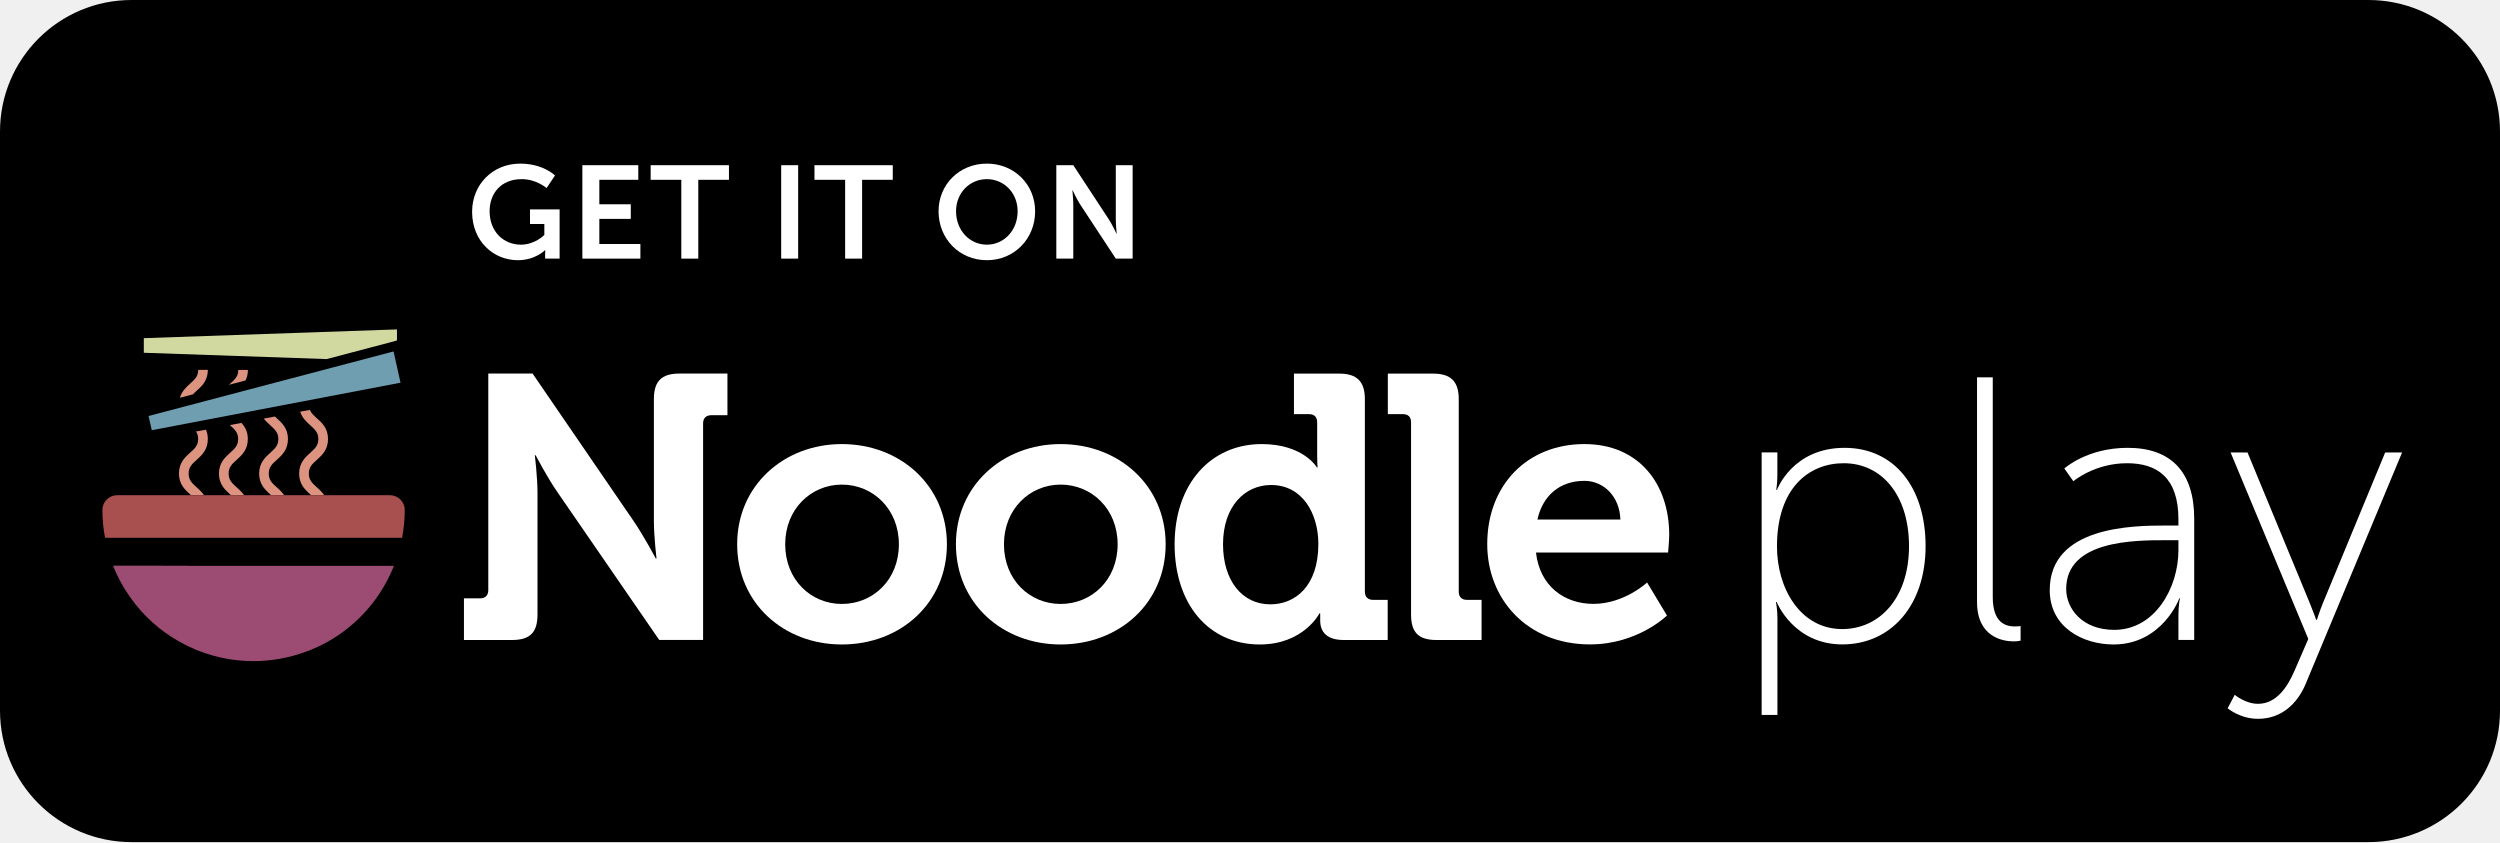
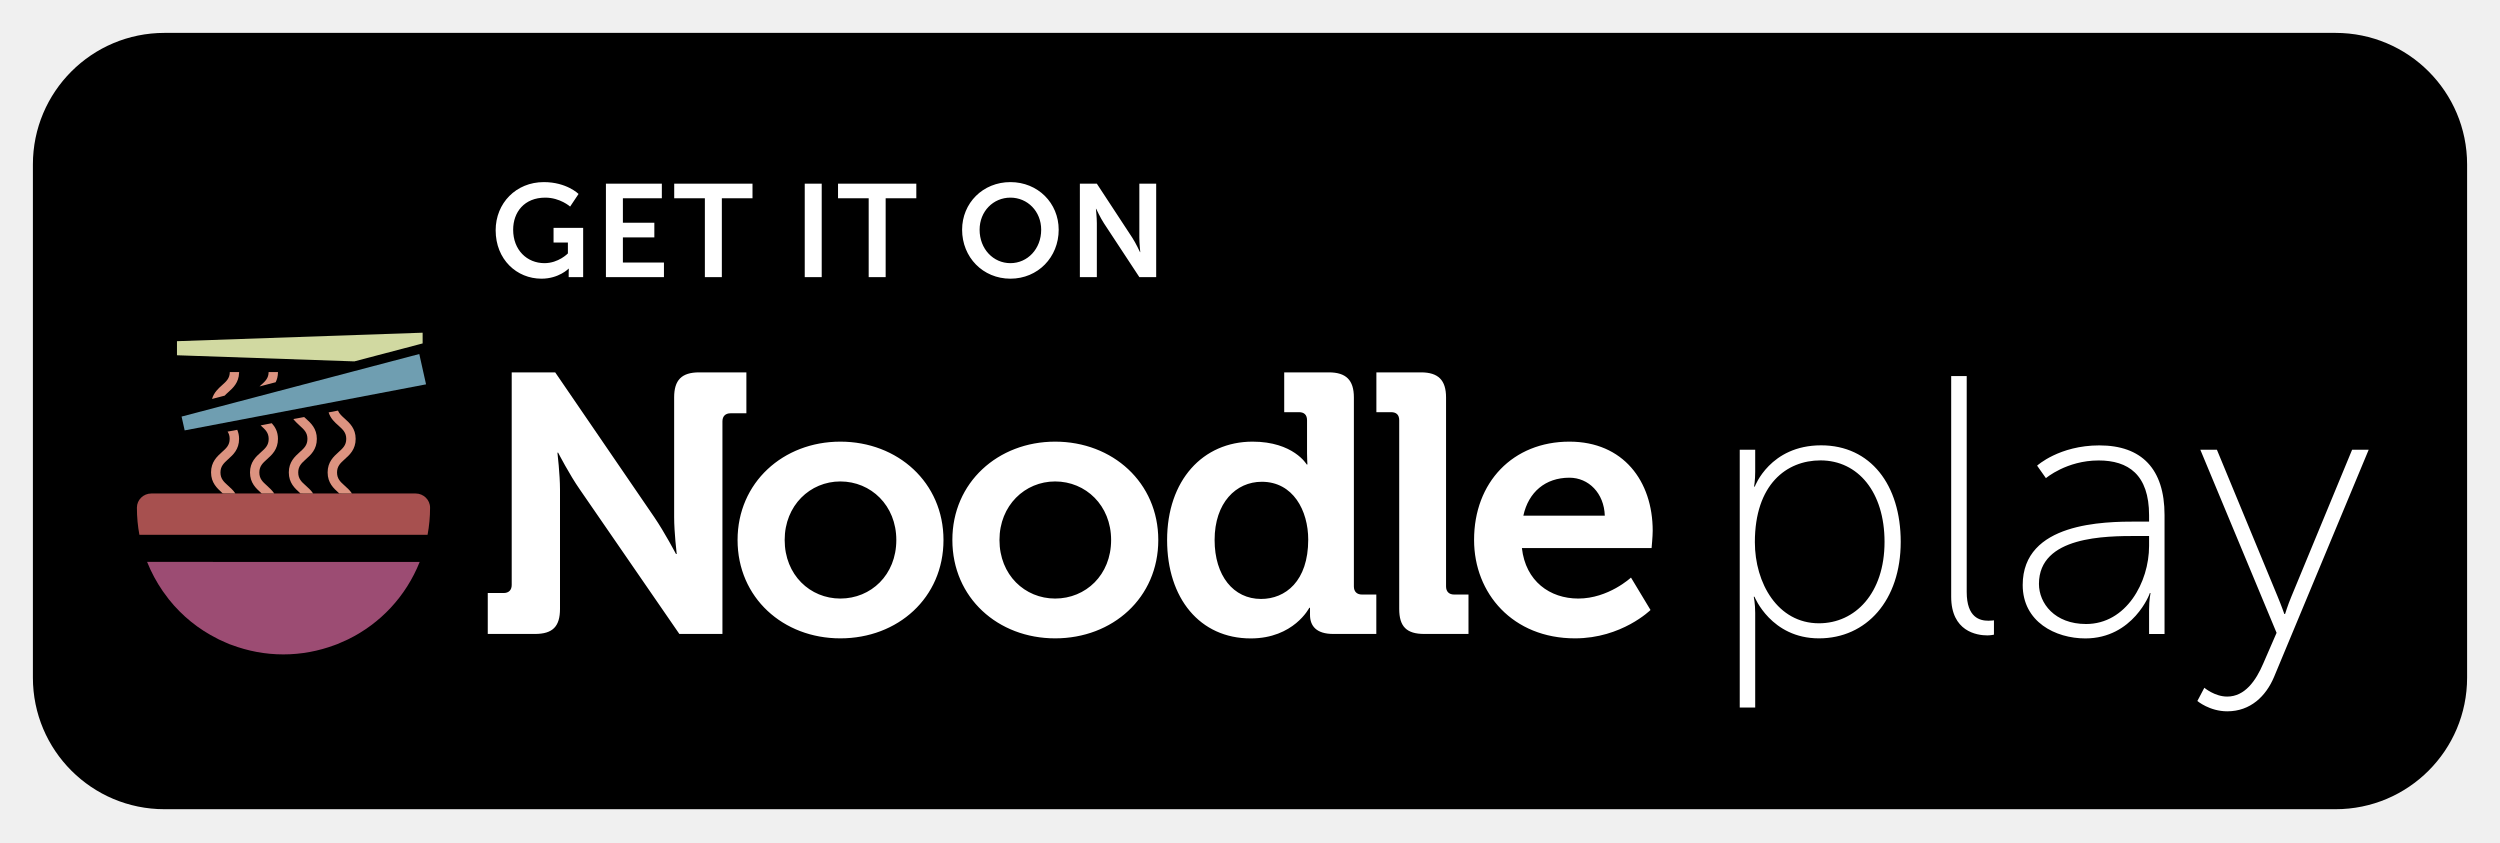
<svg xmlns="http://www.w3.org/2000/svg" width="380" height="128" viewBox="0 0 380 128">
-   <path d="M20,0h340c11.05,0,20,8.95,20,20v88c0,11.05-8.95,20-20,20H20c-11.05,0-20-8.95-20-20V20C0,8.95,8.95,0,20,0z" />
-   <path fill="#9C4C73" d="M28.63,85.99L17.2,85.98c0,0,0,0,0,0.01h-0.02c0.65,1.63,1.47,3.16,2.46,4.58c0.1,0.15,0.22,0.29,0.32,0.44c0.21,0.29,0.42,0.58,0.64,0.86c2.07,2.6,4.67,4.69,7.61,6.16c0.08,0.04,0.15,0.08,0.22,0.12c0.3,0.15,0.61,0.28,0.91,0.41c0.23,0.1,0.46,0.21,0.7,0.31c0.13,0.05,0.26,0.09,0.38,0.14c2.52,0.95,5.25,1.48,8.1,1.48c2.82,0,5.52-0.52,8.02-1.45c0.16-0.06,0.32-0.11,0.47-0.17c0.2-0.08,0.39-0.17,0.59-0.25c0.35-0.15,0.7-0.3,1.04-0.46c0.02-0.01,0.04-0.02,0.06-0.03c4.98-2.45,9.01-6.68,11.17-12.1h-0.01c0,0,0-0.01,0.01-0.02H28.63z" />
-   <path fill="#DC9380" d="M49.28,75.27C49.27,75.26,49.27,75.26,49.28,75.27c-0.33-0.49-0.75-0.87-1.12-1.2c-0.68-0.61-1.22-1.1-1.22-2.08c0-1,0.54-1.48,1.22-2.09c0.76-0.68,1.7-1.53,1.7-3.17c0-1.64-0.94-2.48-1.7-3.16c-0.46-0.42-0.86-0.77-1.07-1.27l-1.29,0.25l-0.15,0.03c0,0,0,0,0,0l-0.02,0c0.3,0.96,0.97,1.56,1.54,2.07c0.68,0.62,1.22,1.1,1.22,2.08c0,0.99-0.54,1.48-1.22,2.08c-0.76,0.69-1.7,1.53-1.7,3.18c0,1.64,0.94,2.48,1.7,3.17c0.04,0.03,0.07,0.06,0.1,0.09c0,0.01,0.01,0.01,0.01,0.02" />
-   <path fill="#DC9380" d="M43.19,75.27C43.19,75.26,43.19,75.26,43.19,75.27c-0.33-0.49-0.75-0.87-1.12-1.2c-0.69-0.61-1.22-1.1-1.22-2.08c0-1,0.53-1.48,1.22-2.09c0.76-0.68,1.7-1.53,1.7-3.17c0-1.64-0.95-2.48-1.7-3.16c-0.1-0.09-0.2-0.17-0.28-0.26l-1.16,0.22l-0.52,0.09c0,0,0,0,0.01,0.01l-0.02,0c0.31,0.4,0.67,0.72,0.99,1.02c0.68,0.62,1.22,1.1,1.22,2.08c0,0.99-0.54,1.48-1.22,2.08c-0.76,0.69-1.7,1.53-1.7,3.18c0,1.64,0.94,2.48,1.7,3.17c0.04,0.03,0.07,0.06,0.1,0.09c0,0.01,0.01,0.01,0.01,0.02" />
-   <path fill="#DC9380" d="M37.1,75.27C37.1,75.26,37.1,75.26,37.1,75.27c-0.34-0.49-0.75-0.87-1.13-1.2c-0.68-0.61-1.22-1.1-1.22-2.08c0-1,0.54-1.48,1.22-2.09c0.76-0.68,1.7-1.53,1.7-3.17c0-1.12-0.45-1.88-0.97-2.45l-1.75,0.33c0.01,0.01,0.03,0.02,0.04,0.04c0.68,0.62,1.21,1.1,1.21,2.08c0,1-0.53,1.48-1.21,2.08c-0.76,0.69-1.71,1.53-1.71,3.18c0,1.64,0.95,2.48,1.71,3.17c0.04,0.03,0.07,0.06,0.1,0.09c0,0.01,0.01,0.01,0.01,0.02" />
-   <path fill="#DC9380" d="M31.01,75.27C31.01,75.26,31.01,75.26,31.01,75.27c-0.33-0.49-0.75-0.87-1.12-1.2c-0.68-0.61-1.22-1.1-1.22-2.08c0-0.99,0.54-1.48,1.22-2.09c0.76-0.68,1.7-1.53,1.7-3.17c0-0.56-0.11-1.02-0.29-1.42l-1.08,0.2l-0.41,0.07c0,0,0,0,0,0l-0.02,0c0.2,0.31,0.33,0.67,0.33,1.14c0,1-0.54,1.48-1.22,2.08c-0.76,0.69-1.7,1.53-1.7,3.18c0,1.64,0.94,2.48,1.7,3.17c0.04,0.03,0.07,0.06,0.1,0.09c0,0.01,0.01,0.01,0.01,0.02" />
-   <path fill="#A7504F" d="M17.82,75.27c-1.23,0-2.25,0.99-2.25,2.22v0.02c0,1.45,0.13,2.87,0.4,4.24h45.15c0.26-1.38,0.4-2.79,0.4-4.24v-0.02c0-1.23-1.03-2.22-2.25-2.22" />
-   <path fill="#DC9380" d="M30.13,56.23c0,0.98-0.54,1.46-1.22,2.07c-0.58,0.53-1.28,1.15-1.56,2.16l1.97-0.52h0.01c0.16-0.18,0.36-0.36,0.57-0.55c0.74-0.66,1.64-1.48,1.69-3.03c0-0.04,0.01-0.08,0.01-0.12h0c0-0.01,0-0.01,0-0.02H30.13z" />
-   <path fill="#DC9380" d="M36.22,56.23c0,0.98-0.53,1.46-1.21,2.07c-0.07,0.06-0.14,0.12-0.21,0.19l2.52-0.66c0.21-0.42,0.35-0.92,0.36-1.53c0-0.02,0-0.03,0-0.05h0c0-0.01,0-0.01,0-0.02H36.22z" />
-   <polygon fill="#D1D9A1" points="59.44,52 60.34,51.75 60.34,50.15 60.34,50.09 60.34,50.09 60.34,50.07 21.86,51.4 21.86,53.62 49.65,54.58" />
-   <path fill="#6F9EB1" d="M60.88,58.17l-1.06-4.75l-37.24,9.81l0.49,2.16" />
-   <path fill="#FFFFFF" d="M79.08,24.87c3.48,0,5.28,1.8,5.28,1.8l-1.28,1.92c0,0-1.52-1.36-3.78-1.36c-3.18,0-4.88,2.2-4.88,4.88c0,3.08,2.1,5.08,4.76,5.08c2.14,0,3.56-1.48,3.56-1.48v-1.66h-2.18v-2.22h4.5v7.48h-2.2v-0.68c0-0.3,0.02-0.6,0.02-0.6h-0.04c0,0-1.48,1.52-4.12,1.52c-3.74,0-6.96-2.9-6.96-7.36C71.76,28.07,74.86,24.87,79.08,24.87z" />
-   <path fill="#FFFFFF" d="M88.52,25.11h8.5v2.22H91.1v3.72h4.78v2.22H91.1v3.82h6.24v2.22h-8.82V25.11z" />
-   <path fill="#FFFFFF" d="M103.56,27.33H98.9v-2.22h11.9v2.22h-4.66v11.98h-2.58V27.33z" />
-   <path fill="#FFFFFF" d="M118.74,25.11h2.58v14.2h-2.58V25.11z" />
-   <path fill="#FFFFFF" d="M128.46,27.33h-4.66v-2.22h11.9v2.22h-4.66v11.98h-2.58V27.33z" />
-   <path fill="#FFFFFF" d="M150,24.87c4.18,0,7.34,3.18,7.34,7.24c0,4.18-3.16,7.44-7.34,7.44c-4.18,0-7.34-3.26-7.34-7.44C142.66,28.05,145.82,24.87,150,24.87z M150,37.19c2.6,0,4.68-2.16,4.68-5.08c0-2.8-2.08-4.88-4.68-4.88s-4.68,2.08-4.68,4.88C145.32,35.03,147.4,37.19,150,37.19z" />
-   <path fill="#FFFFFF" d="M160.56,25.11h2.58l5.38,8.2c0.54,0.82,1.18,2.2,1.18,2.2h0.04c0,0-0.14-1.36-0.14-2.2v-8.2h2.56v14.2h-2.56l-5.38-8.18c-0.54-0.82-1.18-2.2-1.18-2.2H163c0,0,0.14,1.36,0.14,2.2v8.18h-2.58V25.11z" />
-   <path fill="#FFFFFF" d="M70.52,90.95h2.45c0.8,0,1.25-0.46,1.25-1.25V56.78h6.73L96.31,79.2c1.6,2.34,3.37,5.7,3.37,5.7h0.11c0,0-0.4-3.37-0.4-5.7V60.66c0-2.68,1.14-3.88,3.88-3.88h7.3v6.33h-2.45c-0.8,0-1.25,0.46-1.25,1.25v32.91h-6.67l-15.4-22.36c-1.6-2.28-3.37-5.7-3.37-5.7H81.3c0,0,0.4,3.37,0.4,5.7V93.4c0,2.74-1.14,3.88-3.88,3.88h-7.3V90.95z" />
-   <path fill="#FFFFFF" d="M127.96,67.5c8.9,0,15.97,6.33,15.97,15.23c0,8.96-7.07,15.23-15.97,15.23c-8.84,0-15.91-6.27-15.91-15.23C112.04,73.84,119.12,67.5,127.96,67.5z M127.96,91.8c4.73,0,8.67-3.65,8.67-9.07c0-5.36-3.94-9.07-8.67-9.07c-4.68,0-8.61,3.71-8.61,9.07C119.35,88.15,123.28,91.8,127.96,91.8z" />
-   <path fill="#FFFFFF" d="M161.21,67.5c8.9,0,15.97,6.33,15.97,15.23c0,8.96-7.07,15.23-15.97,15.23c-8.84,0-15.91-6.27-15.91-15.23C145.29,73.84,152.37,67.5,161.21,67.5z M161.21,91.8c4.73,0,8.67-3.65,8.67-9.07c0-5.36-3.94-9.07-8.67-9.07c-4.68,0-8.61,3.71-8.61,9.07C152.6,88.15,156.53,91.8,161.21,91.8z" />
-   <path fill="#FFFFFF" d="M191.78,67.5c6.33,0,8.38,3.54,8.38,3.54h0.11c0,0-0.06-0.74-0.06-1.71V64.2c0-0.86-0.46-1.25-1.25-1.25h-2.28v-6.16h6.9c2.68,0,3.88,1.2,3.88,3.88v29.26c0,0.8,0.46,1.25,1.25,1.25h2.22v6.1h-6.67c-2.62,0-3.59-1.25-3.59-2.97c0-0.63,0-1.08,0-1.08h-0.11c0,0-2.4,4.73-9.07,4.73c-7.87,0-12.95-6.22-12.95-15.23C178.55,73.49,184.08,67.5,191.78,67.5z M200.39,82.68c0-4.51-2.34-8.96-7.19-8.96c-3.99,0-7.3,3.25-7.3,9.01c0,5.53,2.91,9.13,7.19,9.13C196.85,91.86,200.39,89.12,200.39,82.68z" />
-   <path fill="#FFFFFF" d="M214.48,64.2c0-0.86-0.46-1.25-1.25-1.25h-2.28v-6.16h6.9c2.68,0,3.88,1.2,3.88,3.88v29.26c0,0.8,0.46,1.25,1.25,1.25h2.22v6.1h-6.84c-2.74,0-3.88-1.14-3.88-3.88V64.2z" />
-   <path fill="#FFFFFF" d="M240.83,67.5c8.33,0,12.89,6.1,12.89,13.8c0,0.86-0.17,2.68-0.17,2.68h-20.08c0.57,5.13,4.33,7.81,8.73,7.81c4.68,0,8.16-3.25,8.16-3.25l3.02,5.02c0,0-4.45,4.39-11.69,4.39c-9.64,0-15.63-6.96-15.63-15.23C226.05,73.78,232.1,67.5,240.83,67.5z M246.3,78.97c-0.11-3.48-2.51-5.88-5.48-5.88c-3.71,0-6.33,2.22-7.13,5.88H246.3z" />
-   <path fill="#FFFFFF" d="M267.76,68.76h2.4v3.42c0,1.31-0.17,2.28-0.17,2.28h0.11c0,0,2.34-6.39,10.27-6.39c7.64,0,12.32,6.1,12.32,14.94c0,9.07-5.3,14.94-12.66,14.94c-7.42,0-9.98-6.45-9.98-6.45h-0.11c0,0,0.23,1.03,0.23,2.51v14.66h-2.4V68.76z M280.02,95.62c5.59,0,10.15-4.62,10.15-12.61c0-7.7-4.11-12.6-9.92-12.6c-5.25,0-10.15,3.71-10.15,12.66C270.1,89.41,273.64,95.62,280.02,95.62z" />
-   <path fill="#FFFFFF" d="M300.5,57.35h2.4v33.42c0,3.99,2.05,4.45,3.37,4.45c0.46,0,0.86-0.06,0.86-0.06v2.22c0,0-0.51,0.11-1.03,0.11c-1.65,0-5.59-0.63-5.59-5.99V57.35z" />
-   <path fill="#FFFFFF" d="M329.24,79.88h1.88v-0.97c0-6.33-3.25-8.5-7.81-8.5c-4.96,0-8.16,2.74-8.16,2.74l-1.37-1.94c0,0,3.42-3.14,9.64-3.14c6.56,0,10.1,3.65,10.1,10.78v18.42h-2.4v-3.76c0-1.54,0.23-2.57,0.23-2.57h-0.11c0.06,0-2.57,7.02-9.98,7.02c-4.62,0-9.7-2.57-9.7-8.27C311.56,80,324.17,79.88,329.24,79.88z M321.37,95.74c6.22,0,9.75-6.45,9.75-12.09v-1.54h-1.83c-4.85,0-15.23,0-15.23,7.42C314.07,92.54,316.52,95.74,321.37,95.74z" />
-   <path fill="#FFFFFF" d="M339.68,105.61c0,0,1.6,1.37,3.54,1.37c2.74,0,4.45-2.45,5.59-5.13l2.05-4.73l-11.81-28.35h2.57l9.41,22.76c0.57,1.37,1.03,2.68,1.03,2.68h0.11c0,0,0.4-1.31,0.97-2.68l9.41-22.76h2.57l-14.66,35.19c-1.25,2.97-3.65,5.3-7.24,5.3c-2.74,0-4.62-1.6-4.62-1.6L339.68,105.61z" />
+   <path d="M25 5h330c11.05 0 20 8.95 20 20v78c0 11.05-8.95 20-20 20h-330c-11.05 0-20-8.95-20-20v-78c0-11.05 8.95-20 20-20z" />
+   <path fill="#9C4C73" d="M33.47 85.41l-11.09-.01v.01h-.02c.63 1.58 1.43 3.06 2.38 4.44l.31.42c.2.28.41.57.62.84 2.01 2.52 4.53 4.55 7.38 5.97l.22.12c.29.14.59.27.89.4l.68.3.37.13c2.45.92 5.09 1.44 7.86 1.44 2.74 0 5.36-.51 7.78-1.41l.46-.17.57-.25c.34-.14.68-.29 1.01-.45l.06-.03c4.84-2.38 8.74-6.48 10.84-11.74h-.01l.01-.01h-30.32z" />
+   <path fill="#A7504F" d="M63.18 75.01c1.19 0 2.19.96 2.19 2.15v.02c0 1.41-.13 2.78-.38 4.11h-43.8c-.25-1.33-.38-2.71-.38-4.11v-.02c0-1.19.99-2.15 2.19-2.15h40.18z" />
+   <path fill="#DC9380" d="M53.5 75.01c-.32-.48-.72-.84-1.09-1.17-.66-.59-1.18-1.06-1.18-2.02 0-.97.52-1.43 1.18-2.03.74-.66 1.65-1.48 1.65-3.08 0-1.59-.92-2.41-1.65-3.07-.45-.4-.84-.75-1.04-1.23l-1.25.24-.15.03h-.02c.29.94.94 1.52 1.5 2.01.66.6 1.18 1.06 1.18 2.02s-.52 1.43-1.18 2.02c-.74.67-1.65 1.49-1.65 3.08s.91 2.41 1.65 3.08l.1.09.01.02M47.6 75.01c-.32-.48-.73-.84-1.09-1.17-.67-.59-1.18-1.06-1.18-2.02 0-.97.52-1.43 1.18-2.03.74-.66 1.65-1.48 1.65-3.08 0-1.59-.92-2.41-1.65-3.07l-.28-.25-1.12.21-.5.09v.01h-.02c.3.39.65.7.96.99.66.6 1.18 1.06 1.18 2.02s-.52 1.43-1.18 2.02c-.74.67-1.65 1.49-1.65 3.08s.91 2.41 1.65 3.08l.1.09.01.02M41.69 75.01c-.33-.48-.73-.84-1.09-1.17-.66-.59-1.18-1.06-1.18-2.02 0-.97.52-1.43 1.18-2.03.74-.66 1.65-1.48 1.65-3.08 0-1.09-.43-1.82-.94-2.38l-1.69.33.04.04c.66.6 1.18 1.06 1.18 2.02 0 .97-.52 1.43-1.18 2.02-.74.66-1.66 1.48-1.66 3.08 0 1.59.92 2.41 1.66 3.08l.1.09.01.02M35.78 75.01c-.32-.48-.72-.84-1.09-1.17-.66-.59-1.18-1.06-1.18-2.02s.52-1.43 1.18-2.03c.74-.66 1.65-1.48 1.65-3.08 0-.54-.11-.99-.28-1.38l-1.05.2-.4.07h-.02c.2.3.32.64.32 1.1 0 .97-.52 1.43-1.18 2.02-.74.67-1.65 1.49-1.65 3.08s.92 2.41 1.65 3.08l.1.09.01.02" />
+   <path fill="#DC9380" d="M34.93 56.54c0 .95-.52 1.42-1.18 2.01-.57.51-1.24 1.11-1.52 2.09l1.91-.5h.01c.16-.18.35-.35.55-.53.72-.64 1.59-1.44 1.64-2.93l.01-.12v-.01h-1.42zM40.83 56.54c0 .95-.52 1.42-1.18 2.01l-.2.19 2.45-.64c.21-.41.34-.9.35-1.49v-.06h-1.42z" />
+   <path fill="#D1D9A1" d="M63.37 52.43l.87-.23v-1.63l-37.34 1.29v2.14l26.96.93z" />
+   <path fill="#6F9EB1" d="M64.76 58.42l-1.03-4.61-36.13 9.51.47 2.1" />
+   <path fill="#fff" d="M82.66 27.68c3.48 0 5.28 1.8 5.28 1.8l-1.28 1.92s-1.52-1.36-3.78-1.36c-3.18 0-4.88 2.2-4.88 4.88 0 3.08 2.1 5.08 4.76 5.08 2.14 0 3.56-1.48 3.56-1.48v-1.66h-2.18v-2.22h4.5v7.48h-2.2v-.68c0-.3.02-.6.02-.6h-.04s-1.48 1.52-4.12 1.52c-3.74 0-6.96-2.9-6.96-7.36 0-4.12 3.1-7.32 7.32-7.32zM92.1 27.92h8.5v2.22h-5.92v3.72h4.78v2.22h-4.78v3.82h6.24v2.22h-8.82v-14.2zM107.14 30.14h-4.66v-2.22h11.9v2.22h-4.66v11.98h-2.58v-11.98zM122.32 27.92h2.58v14.2h-2.58v-14.2zM132.04 30.14h-4.66v-2.22h11.9v2.22h-4.66v11.98h-2.58v-11.98zM153.58 27.68c4.18 0 7.34 3.18 7.34 7.24 0 4.18-3.16 7.44-7.34 7.44s-7.34-3.26-7.34-7.44c0-4.06 3.16-7.24 7.34-7.24zm0 12.32c2.6 0 4.68-2.16 4.68-5.08 0-2.8-2.08-4.88-4.68-4.88s-4.68 2.08-4.68 4.88c0 2.92 2.08 5.08 4.68 5.08zM164.14 27.92h2.58l5.38 8.2c.54.82 1.18 2.2 1.18 2.2h.04s-.14-1.36-.14-2.2v-8.2h2.56v14.2h-2.56l-5.38-8.18c-.54-.82-1.18-2.2-1.18-2.2h-.04s.14 1.36.14 2.2v8.18h-2.58v-14.2zM74.14 90.14h2.41c.78 0 1.23-.45 1.23-1.23v-32.31h6.61l15.06 22.01c1.57 2.3 3.3 5.6 3.3 5.6h.11s-.39-3.3-.39-5.6v-18.2c0-2.63 1.12-3.81 3.81-3.81h7.17v6.22h-2.41c-.78 0-1.23.45-1.23 1.23v32.31h-6.55l-15.12-21.95c-1.57-2.24-3.3-5.6-3.3-5.6h-.11s.39 3.3.39 5.6v18.14c0 2.69-1.12 3.81-3.81 3.81h-7.17v-6.22zM127.73 67.13c8.74 0 15.68 6.22 15.68 14.95 0 8.79-6.94 14.95-15.68 14.95-8.68 0-15.62-6.16-15.62-14.95 0-8.74 6.94-14.95 15.62-14.95zm0 23.85c4.65 0 8.51-3.58 8.51-8.9 0-5.26-3.86-8.9-8.51-8.9-4.59 0-8.46 3.64-8.46 8.9 0 5.32 3.87 8.9 8.46 8.9zM160.38 67.13c8.74 0 15.68 6.22 15.68 14.95 0 8.79-6.94 14.95-15.68 14.95-8.68 0-15.62-6.16-15.62-14.95-.01-8.74 6.94-14.95 15.62-14.95zm0 23.85c4.65 0 8.51-3.58 8.51-8.9 0-5.26-3.86-8.9-8.51-8.9-4.59 0-8.46 3.64-8.46 8.9 0 5.32 3.86 8.9 8.46 8.9zM190.39 67.13c6.22 0 8.23 3.47 8.23 3.47h.11s-.06-.73-.06-1.68v-5.04c0-.84-.45-1.23-1.23-1.23h-2.24v-6.05h6.78c2.63 0 3.81 1.18 3.81 3.81v28.73c0 .78.45 1.23 1.23 1.23h2.18v5.99h-6.55c-2.58 0-3.53-1.23-3.53-2.91v-1.06h-.11s-2.35 4.65-8.9 4.65c-7.73 0-12.71-6.1-12.71-14.95 0-9.08 5.43-14.96 12.99-14.96zm8.46 14.89c0-4.42-2.3-8.79-7.06-8.79-3.92 0-7.17 3.19-7.17 8.85 0 5.43 2.86 8.96 7.06 8.96 3.7 0 7.17-2.69 7.17-9.02zM212.68 63.88c0-.84-.45-1.23-1.23-1.23h-2.24v-6.05h6.78c2.63 0 3.81 1.18 3.81 3.81v28.73c0 .78.45 1.23 1.23 1.23h2.18v5.99h-6.72c-2.69 0-3.81-1.12-3.81-3.81v-28.67zM238.55 67.13c8.18 0 12.66 5.99 12.66 13.55 0 .84-.17 2.63-.17 2.63h-19.71c.56 5.04 4.26 7.67 8.57 7.67 4.59 0 8.01-3.19 8.01-3.19l2.97 4.93s-4.37 4.31-11.48 4.31c-9.46 0-15.34-6.83-15.34-14.95-.01-8.79 5.92-14.95 14.49-14.95zm5.38 11.25c-.11-3.42-2.46-5.77-5.38-5.77-3.64 0-6.22 2.18-7 5.77h12.38zM264.44 68.36h2.35v3.36c0 1.29-.17 2.24-.17 2.24h.11s2.3-6.27 10.08-6.27c7.5 0 12.1 5.99 12.1 14.67 0 8.9-5.21 14.67-12.43 14.67-7.28 0-9.8-6.33-9.8-6.33h-.11s.22 1.01.22 2.46v14.39h-2.35v-39.19zm12.04 26.38c5.49 0 9.97-4.54 9.97-12.38 0-7.56-4.03-12.38-9.74-12.38-5.15 0-9.97 3.64-9.97 12.43 0 6.22 3.47 12.33 9.74 12.33zM296.59 57.16h2.35v32.82c0 3.92 2.02 4.37 3.3 4.37.45 0 .84-.06.84-.06v2.18s-.5.11-1.01.11c-1.62 0-5.49-.62-5.49-5.88v-33.54zM324.81 79.28h1.85v-.95c0-6.22-3.19-8.34-7.67-8.34-4.87 0-8.01 2.69-8.01 2.69l-1.34-1.9s3.36-3.08 9.46-3.08c6.44 0 9.91 3.58 9.91 10.58v18.09h-2.35v-3.7c0-1.51.22-2.52.22-2.52h-.11c.06 0-2.52 6.89-9.8 6.89-4.54 0-9.52-2.52-9.52-8.12 0-9.53 12.38-9.64 17.36-9.64zm-7.73 15.57c6.1 0 9.58-6.33 9.58-11.87v-1.51h-1.79c-4.76 0-14.95 0-14.95 7.28 0 2.96 2.4 6.1 7.16 6.1zM335.06 104.54s1.57 1.34 3.47 1.34c2.69 0 4.37-2.41 5.49-5.04l2.02-4.65-11.59-27.83h2.52l9.24 22.34c.56 1.34 1.01 2.63 1.01 2.63h.11s.39-1.29.95-2.63l9.24-22.34h2.52l-14.39 34.55c-1.23 2.91-3.58 5.21-7.11 5.21-2.69 0-4.54-1.57-4.54-1.57l1.06-2.01z" />
</svg>
